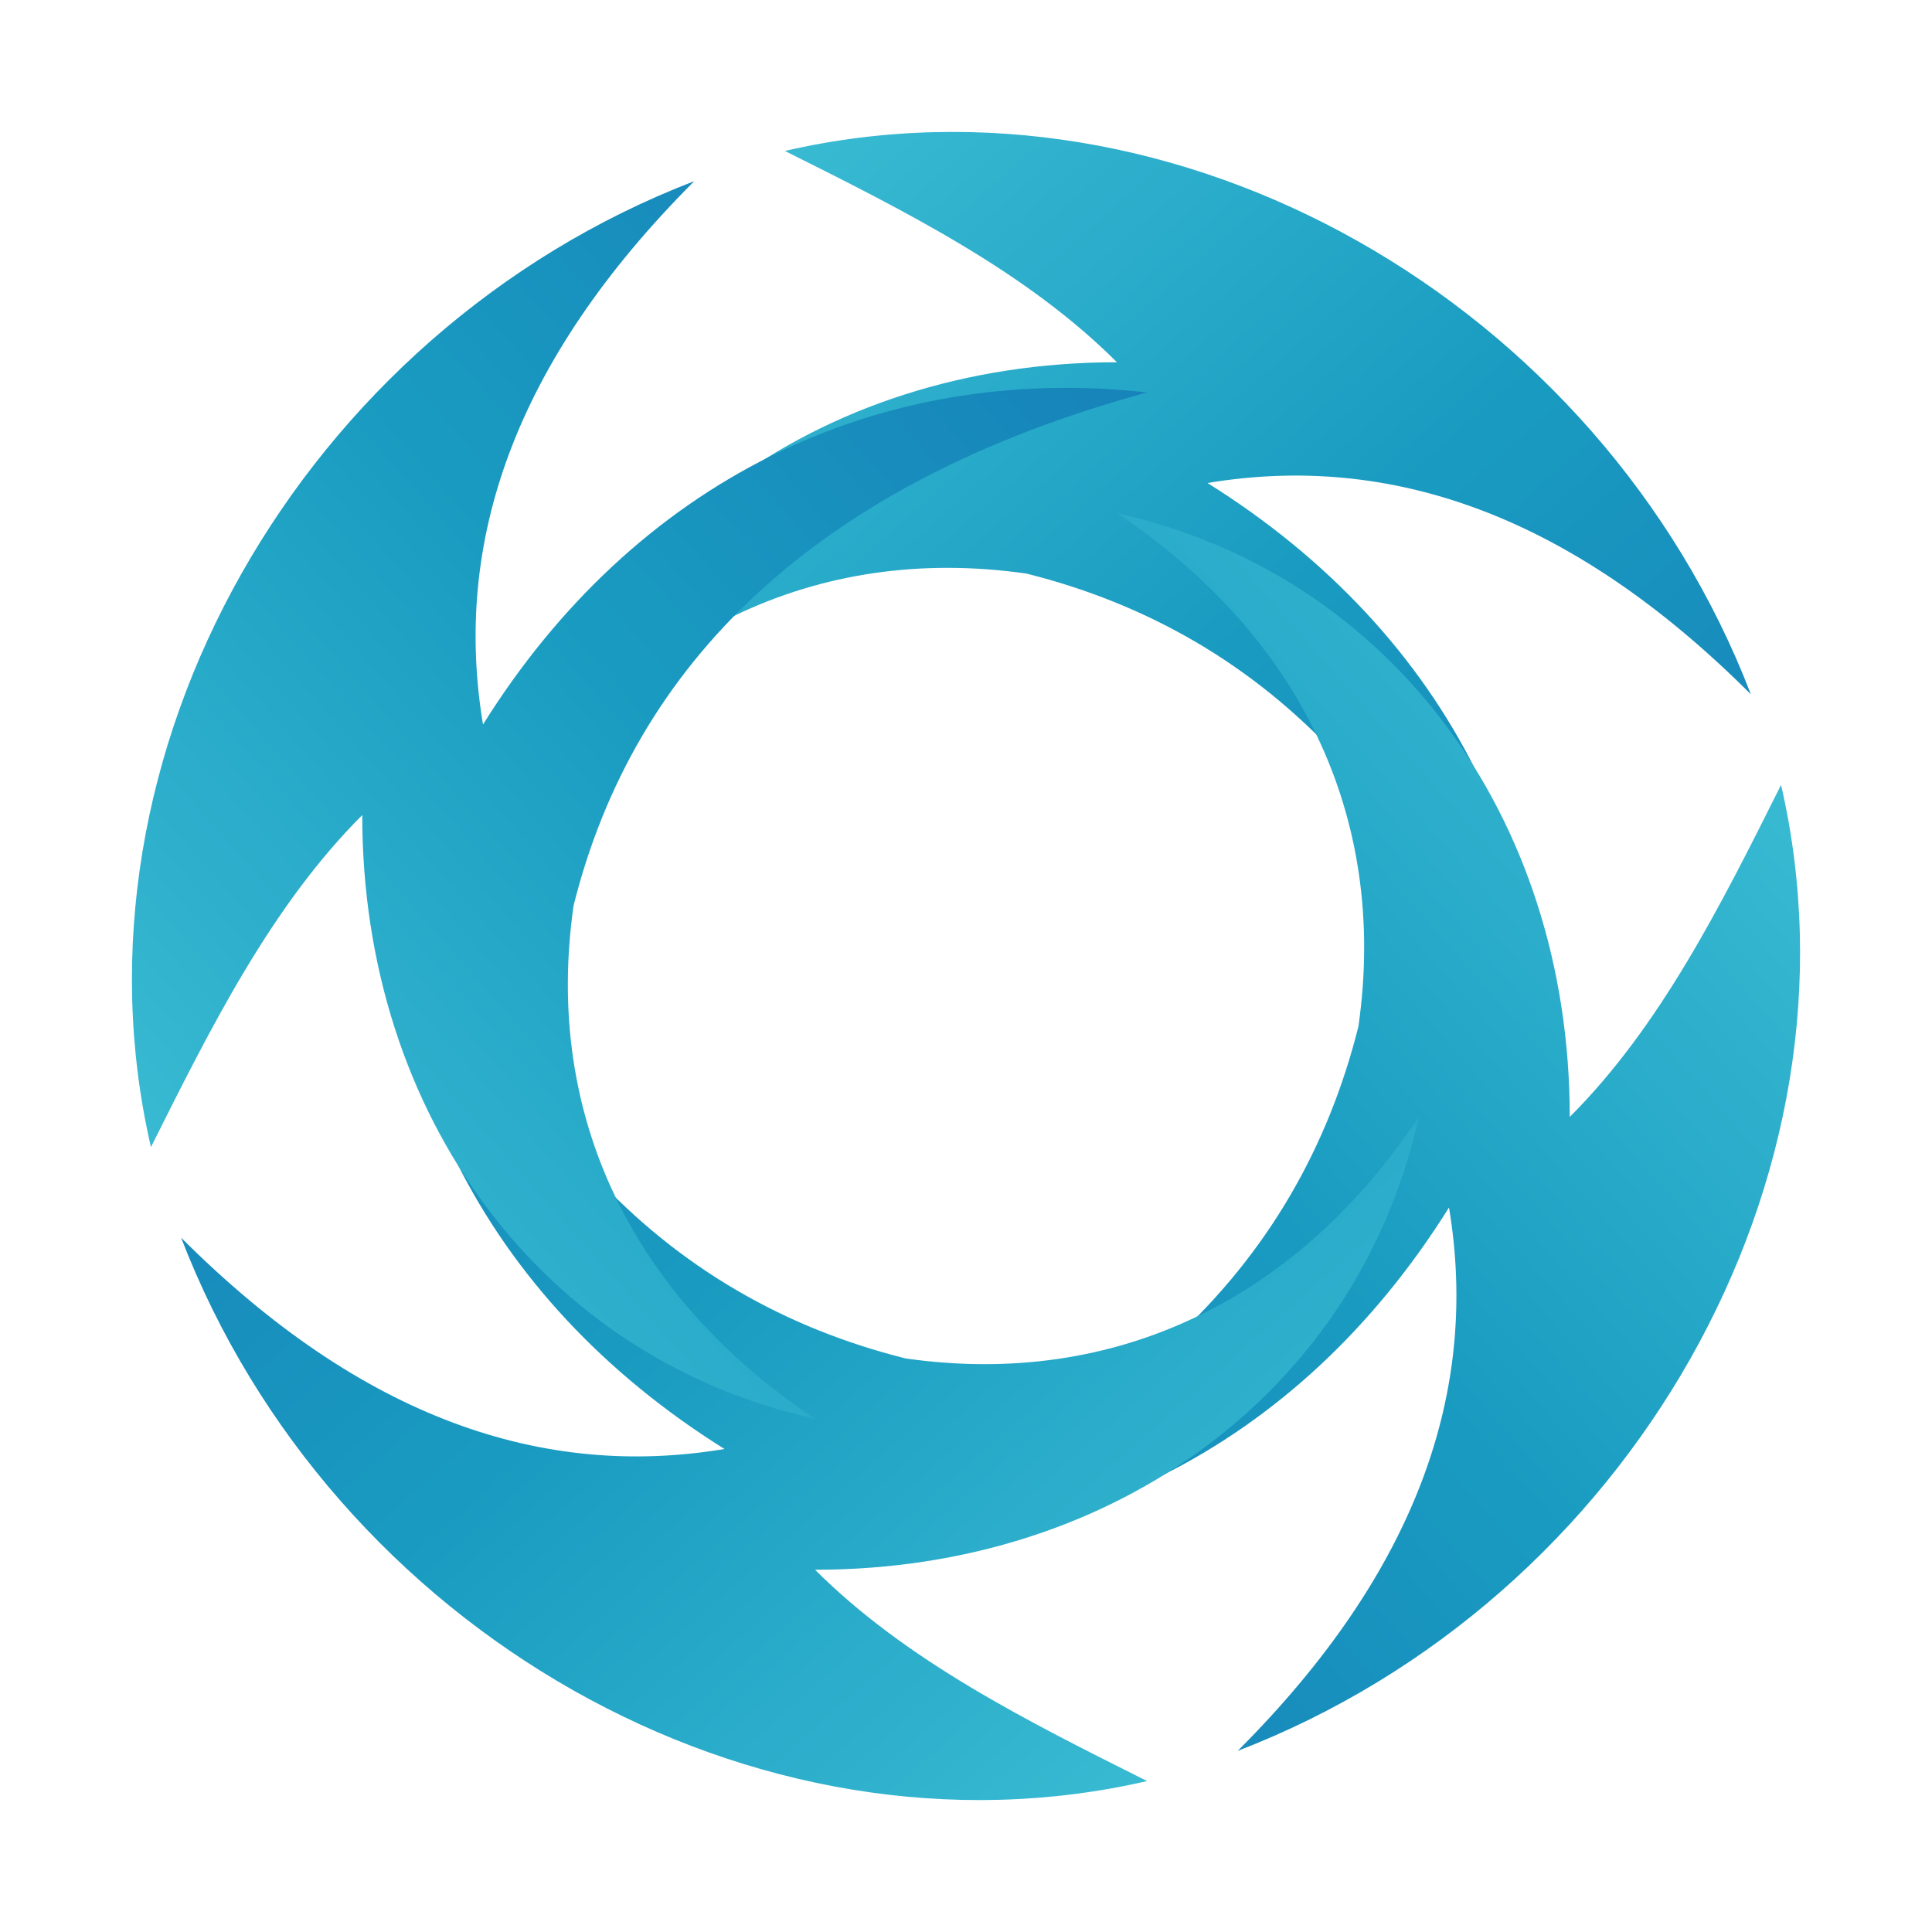
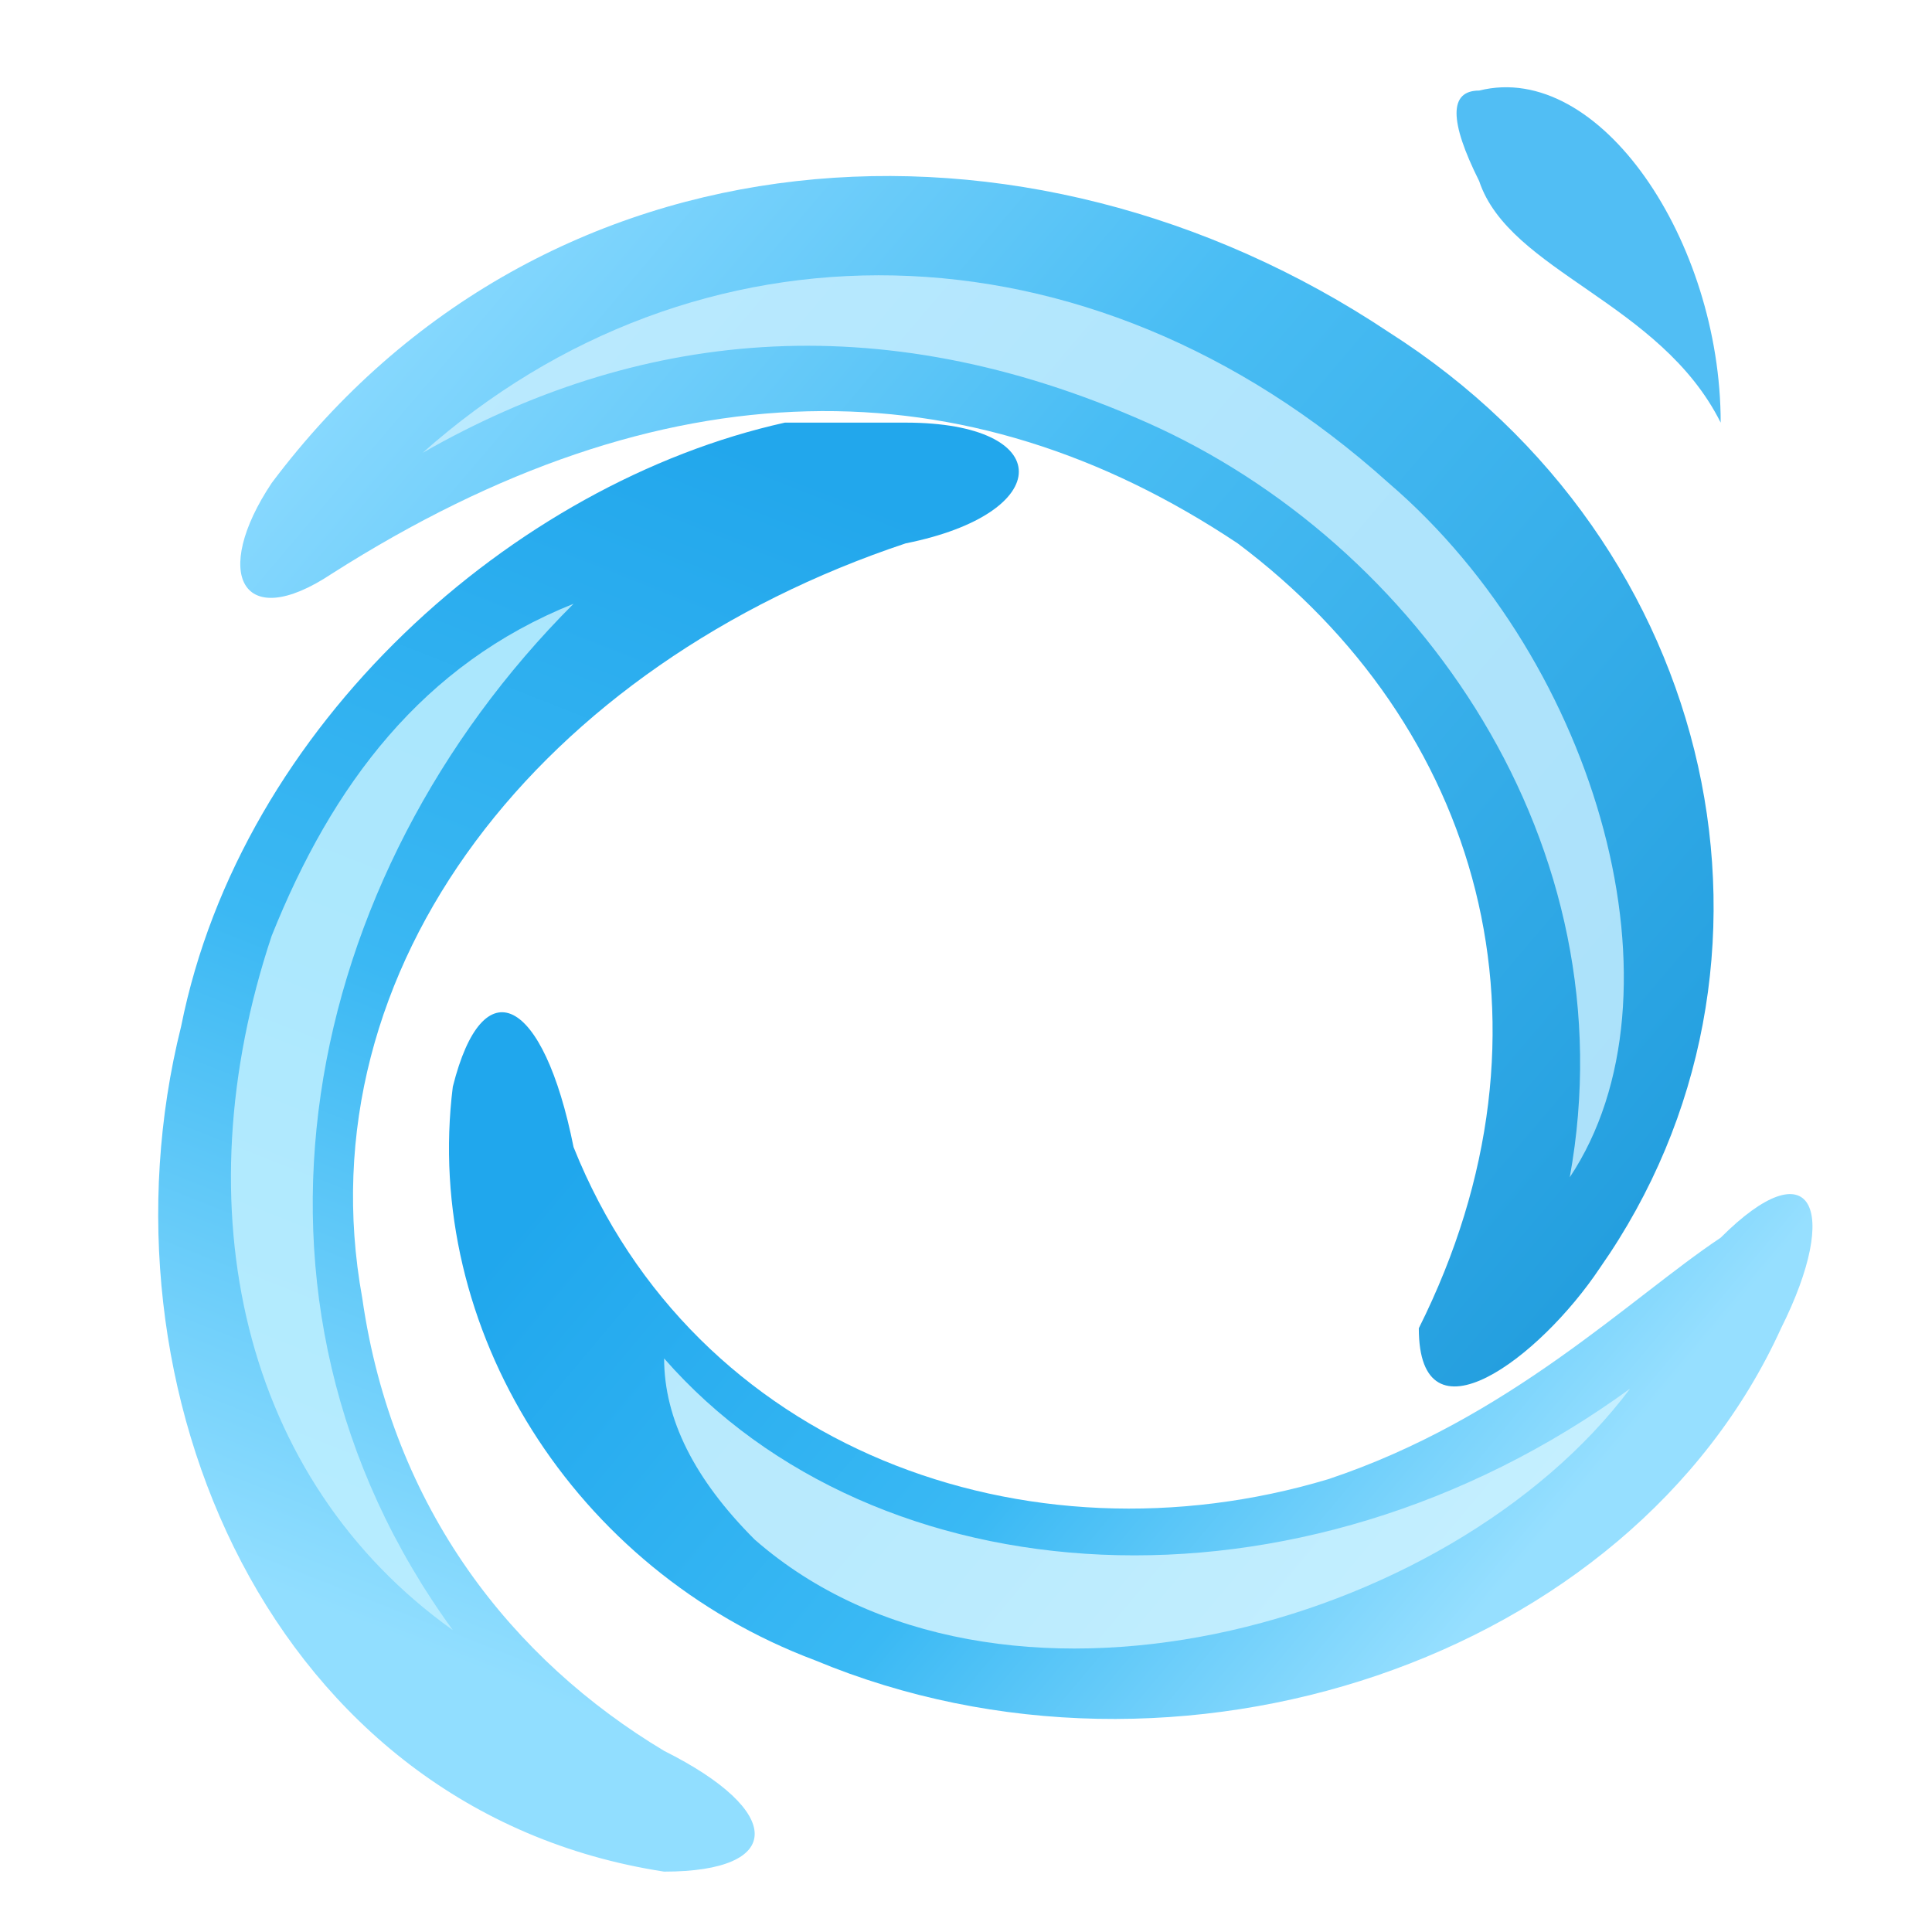
- <svg xmlns="http://www.w3.org/2000/svg" viewBox="0 0 64 64">
+ <svg xmlns="http://www.w3.org/2000/svg" viewBox="0 0 64 64" width="64" height="64">
  <defs>
-     <linearGradient id="water" x1="9" y1="5" x2="55" y2="57" gradientUnits="userSpaceOnUse">
-       <stop stop-color="#48cadb" />
-       <stop offset=".48" stop-color="#199bc1" />
-       <stop offset="1" stop-color="#156eb3" />
+     <linearGradient id="sky-top" x1="12" y1="9" x2="52" y2="43" gradientUnits="userSpaceOnUse">
+       <stop offset="0" stop-color="#8DDBFF" />
+       <stop offset=".42" stop-color="#49BDF4" />
+       <stop offset="1" stop-color="#249FDF" />
+     </linearGradient>
+     <linearGradient id="sky-left" x1="10" y1="53" x2="25" y2="15" gradientUnits="userSpaceOnUse">
+       <stop offset="0" stop-color="#91DEFF" />
+       <stop offset=".5" stop-color="#3BB8F3" />
+       <stop offset="1" stop-color="#22A7EC" />
+     </linearGradient>
+     <linearGradient id="sky-bottom" x1="21" y1="36" x2="46" y2="57" gradientUnits="userSpaceOnUse">
+       <stop offset="0" stop-color="#20A7ED" />
+       <stop offset=".55" stop-color="#3AB9F4" />
+       <stop offset="1" stop-color="#96DFFF" />
    </linearGradient>
  </defs>
-   <g fill="url(#water)">
-     <path d="M26 5C39 2 53 10 58 23c-6-6-12-8-18-7 8 5 12 13 11 22-3-11-9-17-17-19-7-1-13 2-17 8 2-9 10-15 20-15-3-3-7-5-11-7Z" />
-     <path transform="rotate(90 32 32)" d="M26 5C39 2 53 10 58 23c-6-6-12-8-18-7 8 5 12 13 11 22-3-11-9-17-17-19-7-1-13 2-17 8 2-9 10-15 20-15-3-3-7-5-11-7Z" />
-     <path transform="rotate(180 32 32)" d="M26 5C39 2 53 10 58 23c-6-6-12-8-18-7 8 5 12 13 11 22-3-11-9-17-17-19-7-1-13 2-17 8 2-9 10-15 20-15-3-3-7-5-11-7Z" />
-     <path transform="rotate(270 32 32)" d="M26 5C39 2 53 10 58 23c-6-6-12-8-18-7 8 5 12 13 11 22-3-11-9-17-17-19-7-1-13 2-17 8 2-9 10-15 20-15-3-3-7-5-11-7Z" />
-   </g>
+   <path fill="url(#sky-top)" d="M11 19C8 21 7 19 9 16C18 4 34 3 46 11C57 18 60 32 53 42C51 45 47 48 47 44C52 34 49 24 41 18C32 12 22 12 11 19Z" />
+   <path fill="#C7EEFF" opacity=".83" d="M14 15C23 7 36 7 46 16C53 22 56 33 52 39C54 28 47 18 38 14C29 10 21 11 14 15Z" />
+   <path fill="url(#sky-left)" d="M30 14C35 14 35 17 30 18C18 22 10 32 12 43C13 50 17 55 22 58C26 60 26 62 22 62C9 60 3 46 6 34C8 24 17 16 26 14C28 14 29 14 30 14Z" />
+   <path fill="#BEEFFF" opacity=".87" d="M19 20C10 29 7 43 15 54C8 49 6 40 9 31C11 26 14 22 19 20Z" />
+   <path fill="url(#sky-bottom)" d="M57 41C60 38 61 40 59 44C54 55 39 60 27 55C19 52 14 44 15 36C16 32 18 33 19 38C23 48 34 52 44 49C50 47 54 43 57 41Z" />
+   <path fill="#CBF1FF" opacity=".88" d="M22 45C29 53 43 54 54 46C48 54 33 58 25 51C23 49 22 47 22 45Z" />
+   <path fill="#51BEF4" d="M49 3C53 2 57 8 57 14C55 10 50 9 49 6C48 4 48 3 49 3Z" />
</svg>
